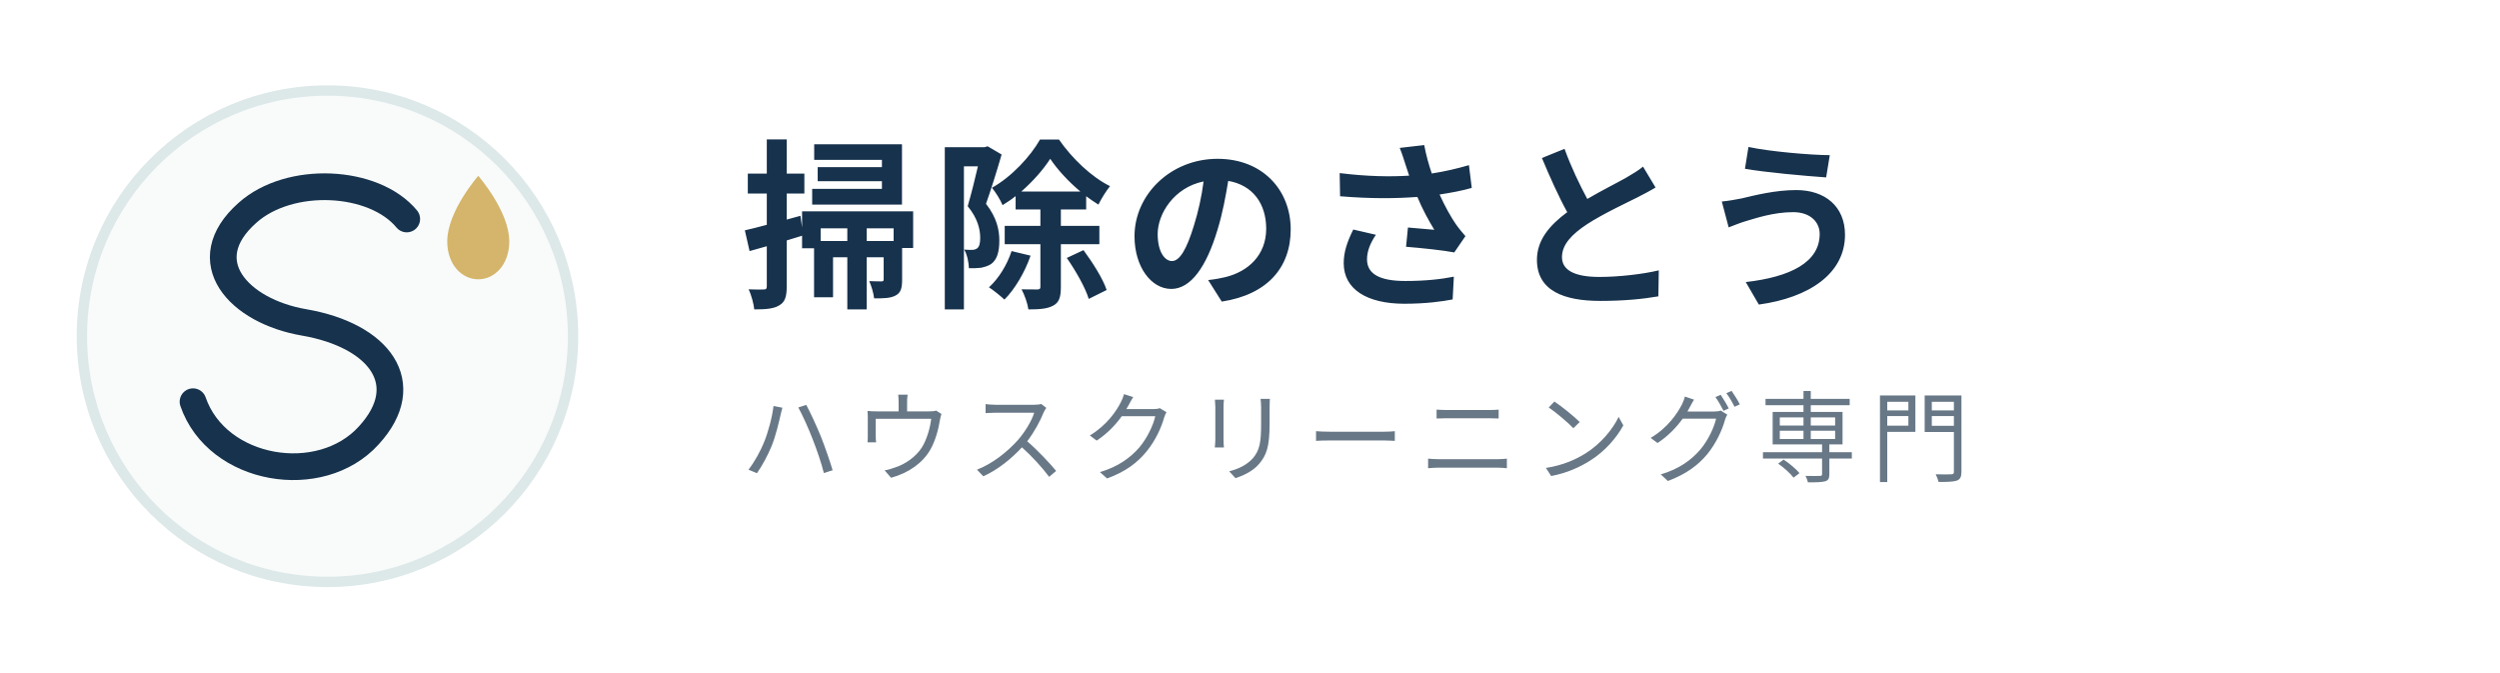
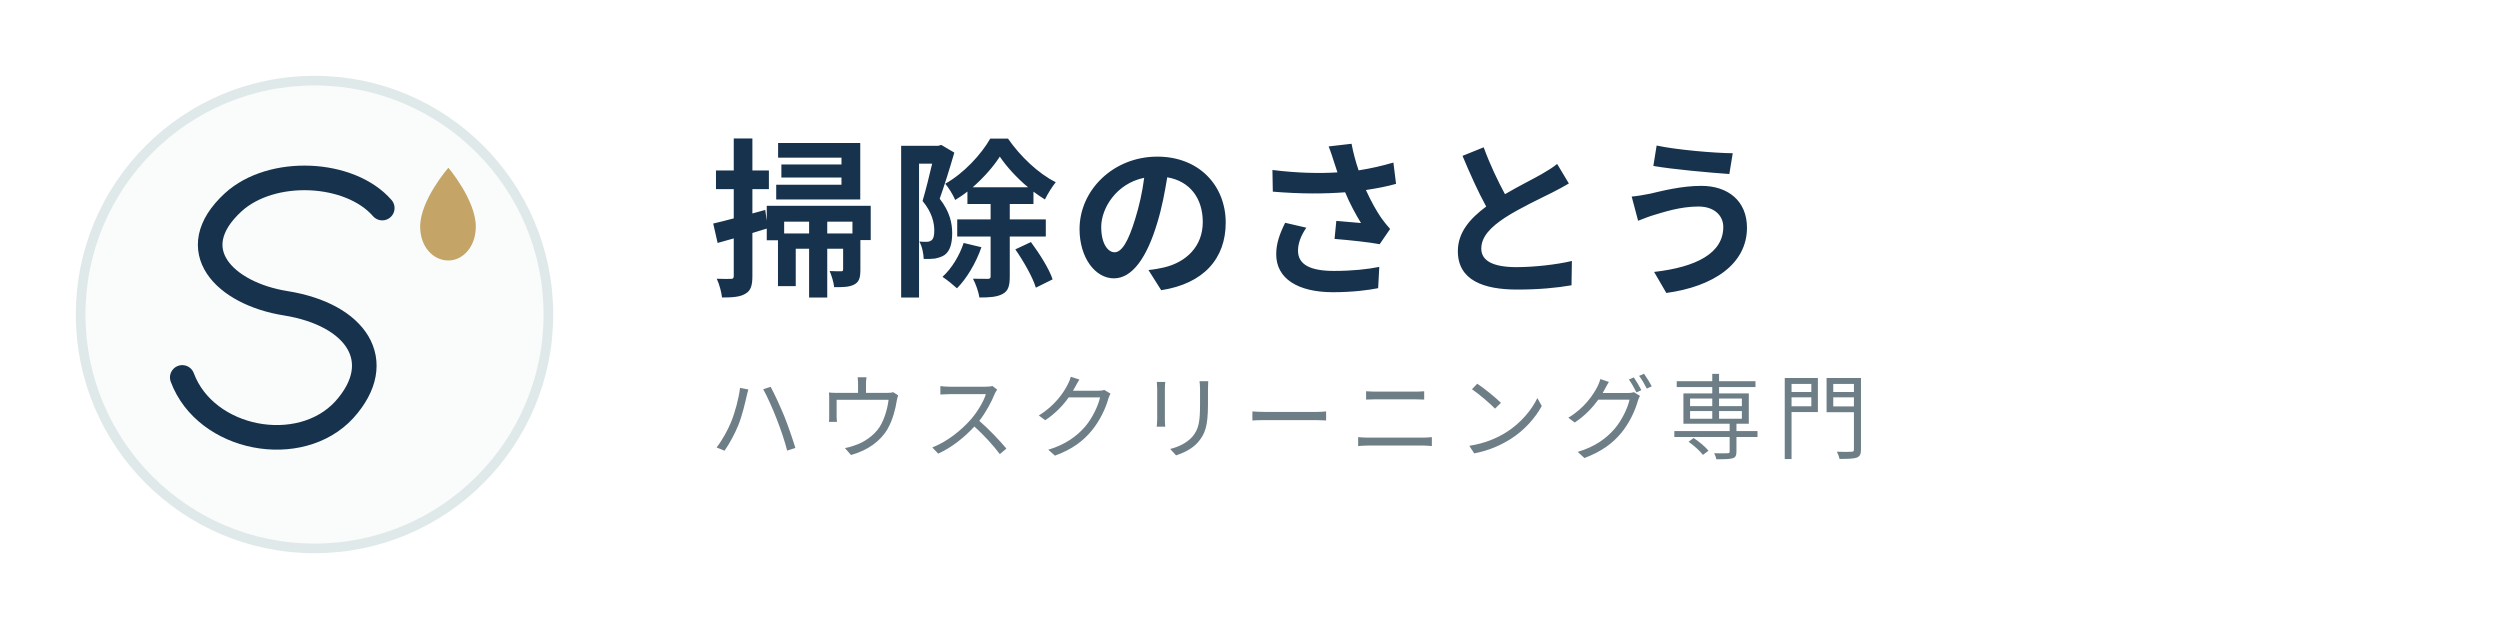
- <svg xmlns="http://www.w3.org/2000/svg" width="290" height="78" viewBox="0 0 290 78" fill="none" role="img" aria-label="掃除のさとう">
-   <rect width="290" height="78" fill="none" />
-   <circle cx="38" cy="39" r="28.5" fill="#F8FBFA" stroke="#DDE8E8" stroke-width="1.2" />
-   <path d="M47.2 25.4C43.4 20.8 33.6 20.3 28.7 24.7C22.4 30.3 27.7 36.1 35.3 37.4C44 38.9 48.3 44.5 42.8 50.5C37.2 56.7 25.2 54.7 22.4 46.6" stroke="#17324D" stroke-width="3.1" stroke-linecap="round" />
-   <path d="M55.5 20.4C55.5 20.4 59.1 24.5 59.1 28C59.1 30.7 57.4 32.4 55.5 32.4C53.6 32.4 51.9 30.7 51.9 28C51.9 24.5 55.5 20.4 55.5 20.4Z" fill="#D4B56B" />
-   <text x="86" y="34" fill="#17324D" font-family="-apple-system, BlinkMacSystemFont, 'Noto Sans JP', sans-serif" font-size="21" font-weight="650" letter-spacing=".055em">掃除のさとう</text>
-   <text x="86" y="55" fill="#687887" font-family="-apple-system, BlinkMacSystemFont, 'Noto Sans JP', sans-serif" font-size="11.5" letter-spacing=".14em">ハウスクリーニング専門</text>
+ <svg xmlns="http://www.w3.org/2000/svg" width="310" height="78" viewBox="0 0 310 78" fill="none" role="img" aria-label="掃除のさとう">
+   <rect width="310" height="78" fill="none" />
+   <circle cx="39" cy="39" r="29" fill="#FAFCFC" stroke="#E0E9E9" stroke-width="1.2" />
+   <path d="M47.4 25.8C43.4 21.2 33.7 20.7 28.9 25.1C22.5 31 27.9 36.4 35.4 37.6C44.2 39 48.1 44.8 42.7 50.8C37.2 56.8 25.5 54.6 22.6 46.8" stroke="#17324D" stroke-width="3.05" stroke-linecap="round" />
+   <path d="M55.6 20.8C55.6 20.8 59 24.8 59 28.1C59 30.6 57.4 32.3 55.6 32.3C53.7 32.3 52.1 30.6 52.1 28.1C52.1 24.8 55.6 20.8 55.6 20.8Z" fill="#C4A567" />
+   <text x="88" y="35" fill="#17324D" font-family="-apple-system, BlinkMacSystemFont, 'Noto Sans JP', sans-serif" font-size="21" font-weight="660" letter-spacing=".06em">掃除のさとう</text>
+   <text x="88" y="56" fill="#6E7E87" font-family="-apple-system, BlinkMacSystemFont, 'Noto Sans JP', sans-serif" font-size="11.5" letter-spacing=".15em">ハウスクリーニング専門</text>
</svg>
